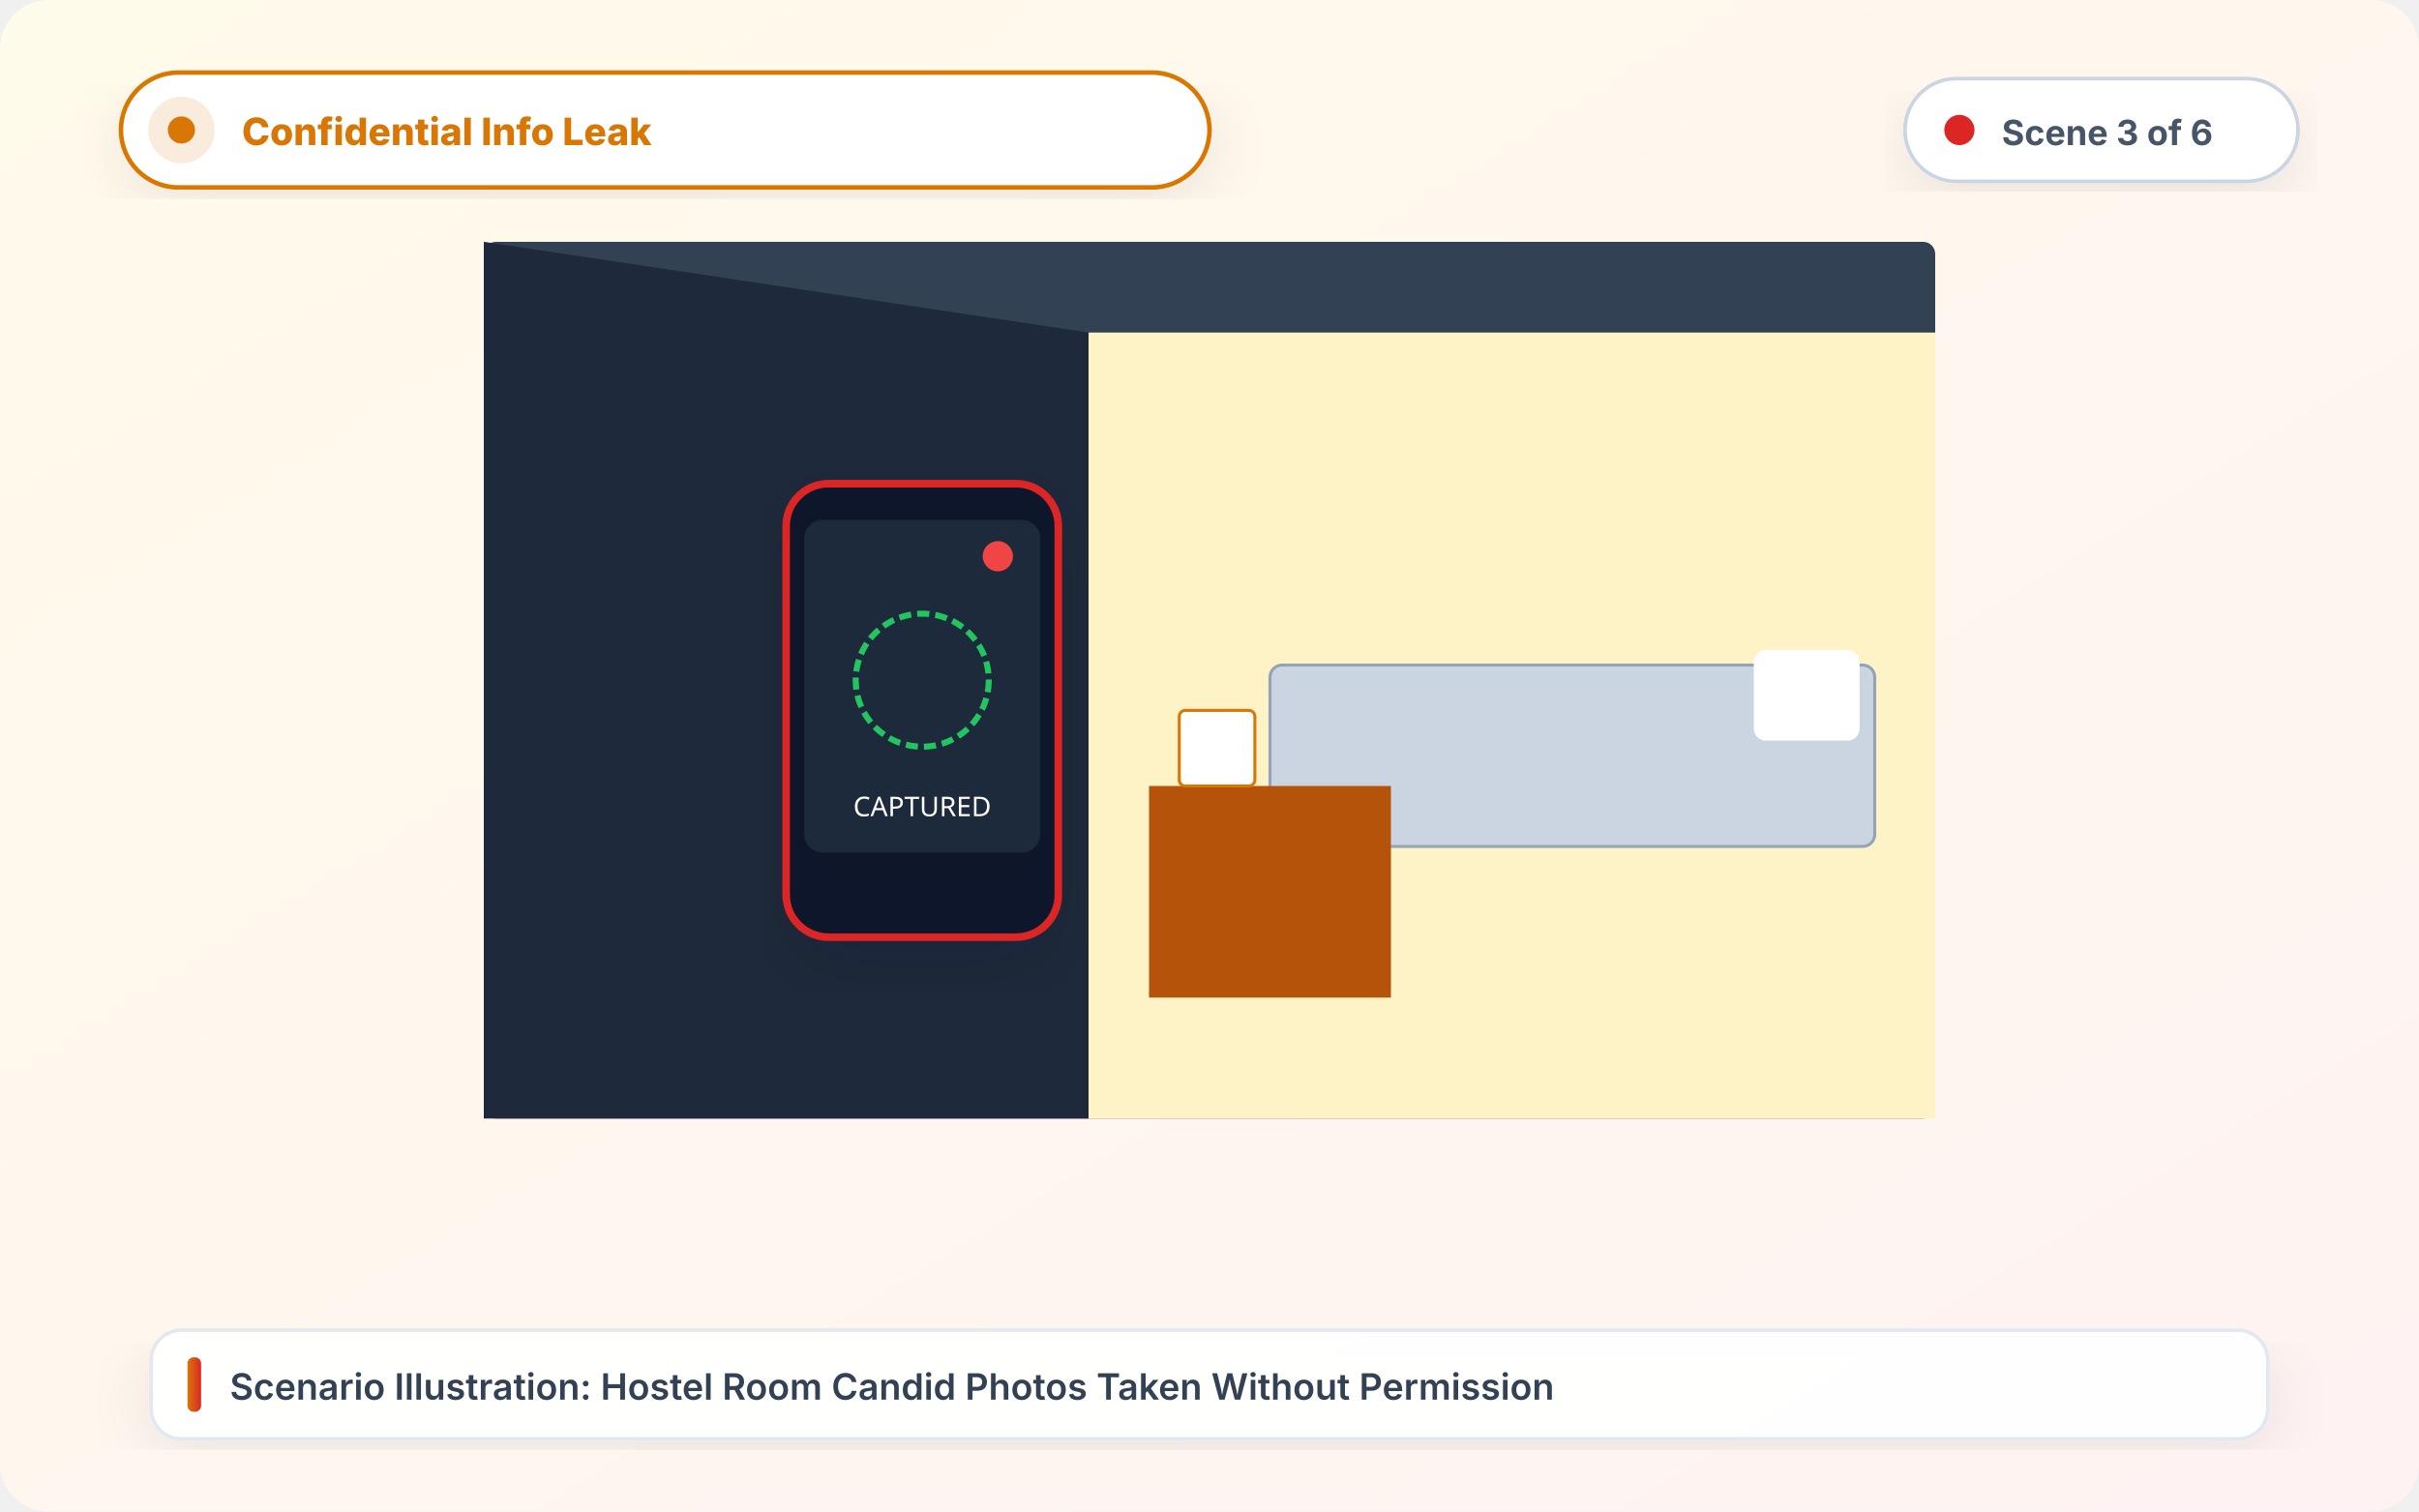
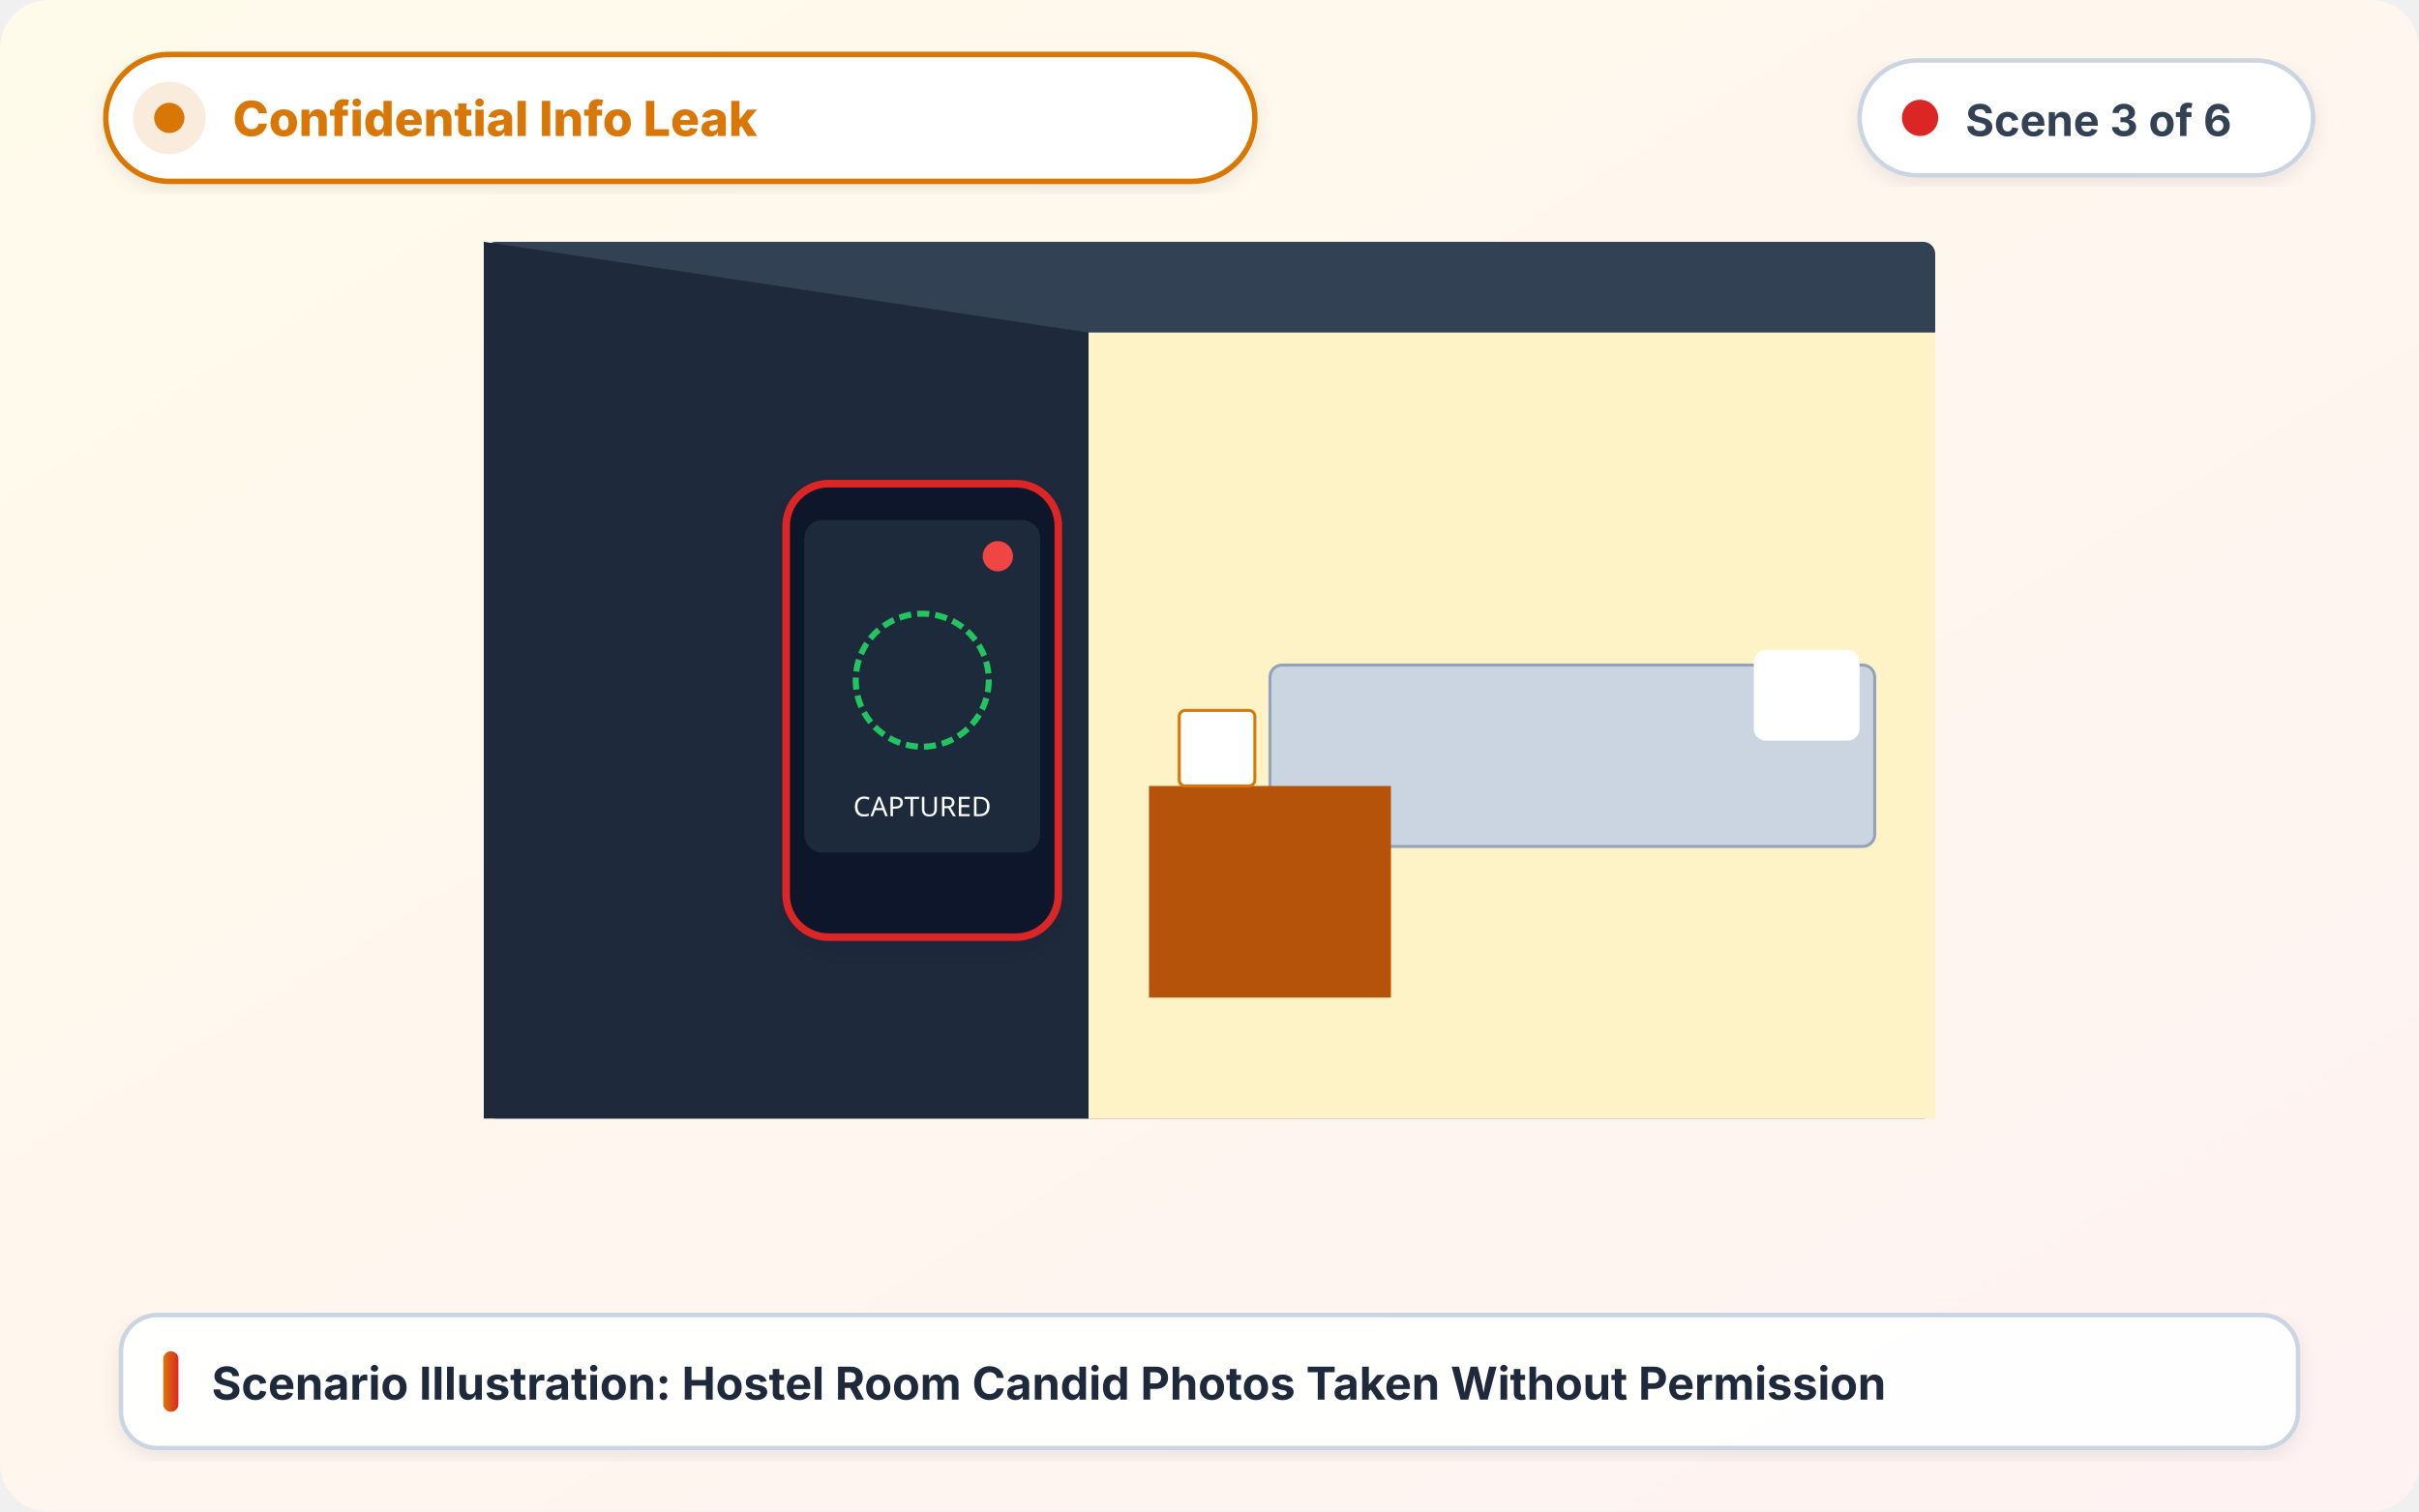
- <svg xmlns="http://www.w3.org/2000/svg" viewBox="0 0 800 500" width="100%" height="100%">
+ <svg xmlns="http://www.w3.org/2000/svg" viewBox="0 0 800 500" width="100%" height="100%" shape-rendering="geometricPrecision" text-rendering="geometricPrecision">
  <defs>
    <linearGradient id="bgGrad" x1="0%" y1="0%" x2="100%" y2="100%">
      <stop offset="0%" stop-color="#fffbeb" />
      <stop offset="100%" stop-color="#fef2f2" />
    </linearGradient>
    <linearGradient id="accentGrad" x1="0%" y1="0%" x2="100%" y2="0%">
      <stop offset="0%" stop-color="#d97706" />
      <stop offset="100%" stop-color="#dc2626" />
    </linearGradient>
    <filter id="shadow" x="-5%" y="-5%" width="110%" height="115%">
-       <feDropShadow dx="0" dy="6" stdDeviation="10" flood-color="#0f172a" flood-opacity="0.08" />
+       <feDropShadow dx="0" dy="2" stdDeviation="3" flood-color="#0f172a" flood-opacity="0.08" />
    </filter>
    <filter id="cardShadow" x="-8%" y="-8%" width="116%" height="120%">
-       <feDropShadow dx="0" dy="8" stdDeviation="12" flood-color="#0f172a" flood-opacity="0.12" />
+       <feDropShadow dx="0" dy="3" stdDeviation="4" flood-color="#0f172a" flood-opacity="0.10" />
    </filter>
    <filter id="softGlow" x="-15%" y="-15%" width="130%" height="130%">
-       <feDropShadow dx="0" dy="3" stdDeviation="6" flood-color="#d97706" flood-opacity="0.22" />
+       <feDropShadow dx="0" dy="2" stdDeviation="3" flood-color="#d97706" flood-opacity="0.18" />
    </filter>
  </defs>
  <rect width="800" height="500" rx="16" fill="url(#bgGrad)" />
-   <g transform="translate(40, 24)">
-     <rect x="0" y="0" width="360" height="38" rx="19" fill="#ffffff" stroke="#d97706" stroke-width="1.5" filter="url(#shadow)" />
-     <circle cx="20" cy="19" r="11" fill="#d97706" fill-opacity="0.14" />
-     <circle cx="20" cy="19" r="4.5" fill="#d97706" />
-     <text x="40" y="24" font-family="system-ui, -apple-system, sans-serif" font-size="12.5" font-weight="800" fill="#d97706">Confidential Info Leak</text>
+   <g transform="translate(35, 18)">
+     <rect x="0" y="0" width="380" height="42" rx="21" fill="#ffffff" stroke="#d97706" stroke-width="1.8" filter="url(#shadow)" />
+     <circle cx="21" cy="21" r="12" fill="#d97706" fill-opacity="0.14" />
+     <circle cx="21" cy="21" r="5" fill="#d97706" />
+     <text x="42" y="27" font-family="system-ui, -apple-system, sans-serif" font-size="16" font-weight="800" fill="#d97706">Confidential Info Leak</text>
  </g>
-   <g transform="translate(630, 26)">
-     <rect x="0" y="0" width="130" height="34" rx="17" fill="#ffffff" stroke="#cbd5e1" stroke-width="1.2" filter="url(#shadow)" />
-     <circle cx="18" cy="17" r="5" fill="#dc2626" />
-     <text x="32" y="22" font-family="system-ui, -apple-system, sans-serif" font-size="11.5" font-weight="700" fill="#475569">Scene 3 of 6</text>
+   <g transform="translate(615, 20)">
+     <rect x="0" y="0" width="150" height="38" rx="19" fill="#ffffff" stroke="#cbd5e1" stroke-width="1.5" filter="url(#shadow)" />
+     <circle cx="20" cy="19" r="6" fill="#dc2626" />
+     <text x="35" y="25" font-family="system-ui, -apple-system, sans-serif" font-size="14.5" font-weight="700" fill="#334155">Scene 3 of 6</text>
  </g>
  <rect x="160" y="80" width="480" height="290" fill="#334155" rx="4" />
  <path d="M160 80 L360 110 L360 370 L160 370 Z" fill="#1e293b" />
  <rect x="360" y="110" width="280" height="260" fill="#fef3c7" />
  <rect x="420" y="220" width="200" height="60" rx="4" fill="#cbd5e1" stroke="#94a3b8" />
  <rect x="580" y="215" width="35" height="30" rx="4" fill="#ffffff" />
  <rect x="380" y="260" width="80" height="70" fill="#b45309" />
  <rect x="390" y="235" width="25" height="25" rx="2" fill="#ffffff" stroke="#d97706" />
  <g transform="translate(260, 160)" filter="url(#cardShadow)">
    <rect x="0" y="0" width="90" height="150" rx="14" fill="#0f172a" stroke="#dc2626" stroke-width="2.5" />
    <rect x="6" y="12" width="78" height="110" rx="6" fill="#1e293b" />
    <circle cx="45" cy="65" r="22" fill="none" stroke="#22c55e" stroke-width="2" stroke-dasharray="4,2" />
    <circle cx="70" cy="24" r="5" fill="#ef4444" />
    <text x="45" y="110" font-family="sans-serif" font-size="9" fill="#ffffff" text-anchor="middle">CAPTURED</text>
  </g>
-   <g transform="translate(50, 440)">
-     <rect x="0" y="0" width="700" height="36" rx="10" fill="#ffffff" fill-opacity="0.95" stroke="#e2e8f0" stroke-width="1.2" filter="url(#shadow)" />
-     <rect x="12" y="9" width="4.5" height="18" rx="2" fill="url(#accentGrad)" />
-     <text x="26" y="23" font-family="system-ui, -apple-system, sans-serif" font-size="12" font-weight="600" fill="#334155">
+   <g transform="translate(40, 435)">
+     <rect x="0" y="0" width="720" height="44" rx="12" fill="#ffffff" fill-opacity="0.95" stroke="#cbd5e1" stroke-width="1.5" filter="url(#shadow)" />
+     <rect x="14" y="12" width="5" height="20" rx="2.5" fill="url(#accentGrad)" />
+     <text x="30" y="28" font-family="system-ui, -apple-system, sans-serif" font-size="15" font-weight="700" fill="#1e293b">
      Scenario Illustration: Hostel Room Candid Photos Taken Without Permission
    </text>
  </g>
</svg>
